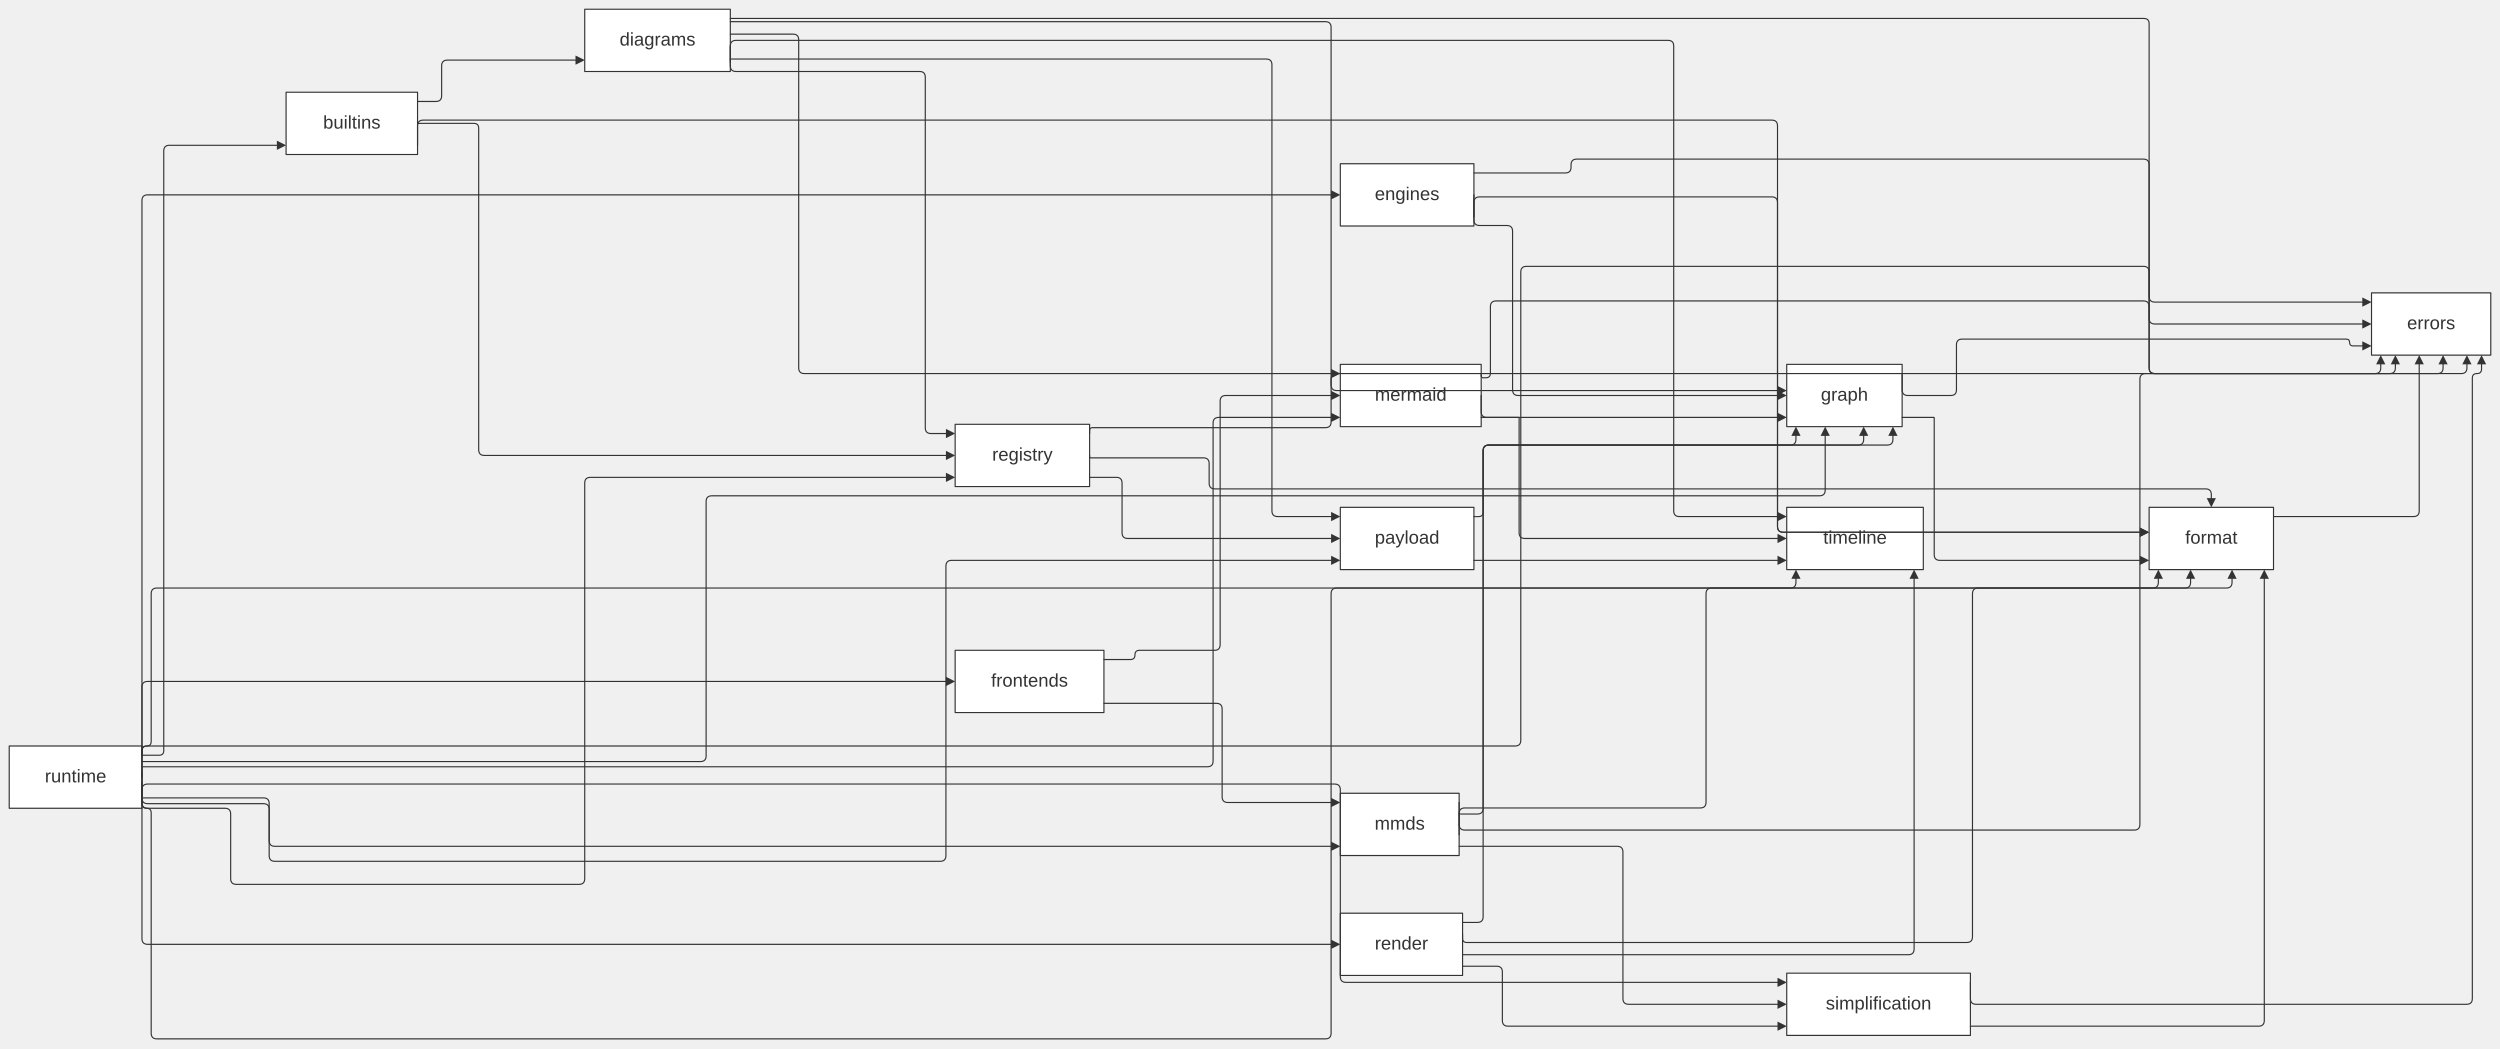
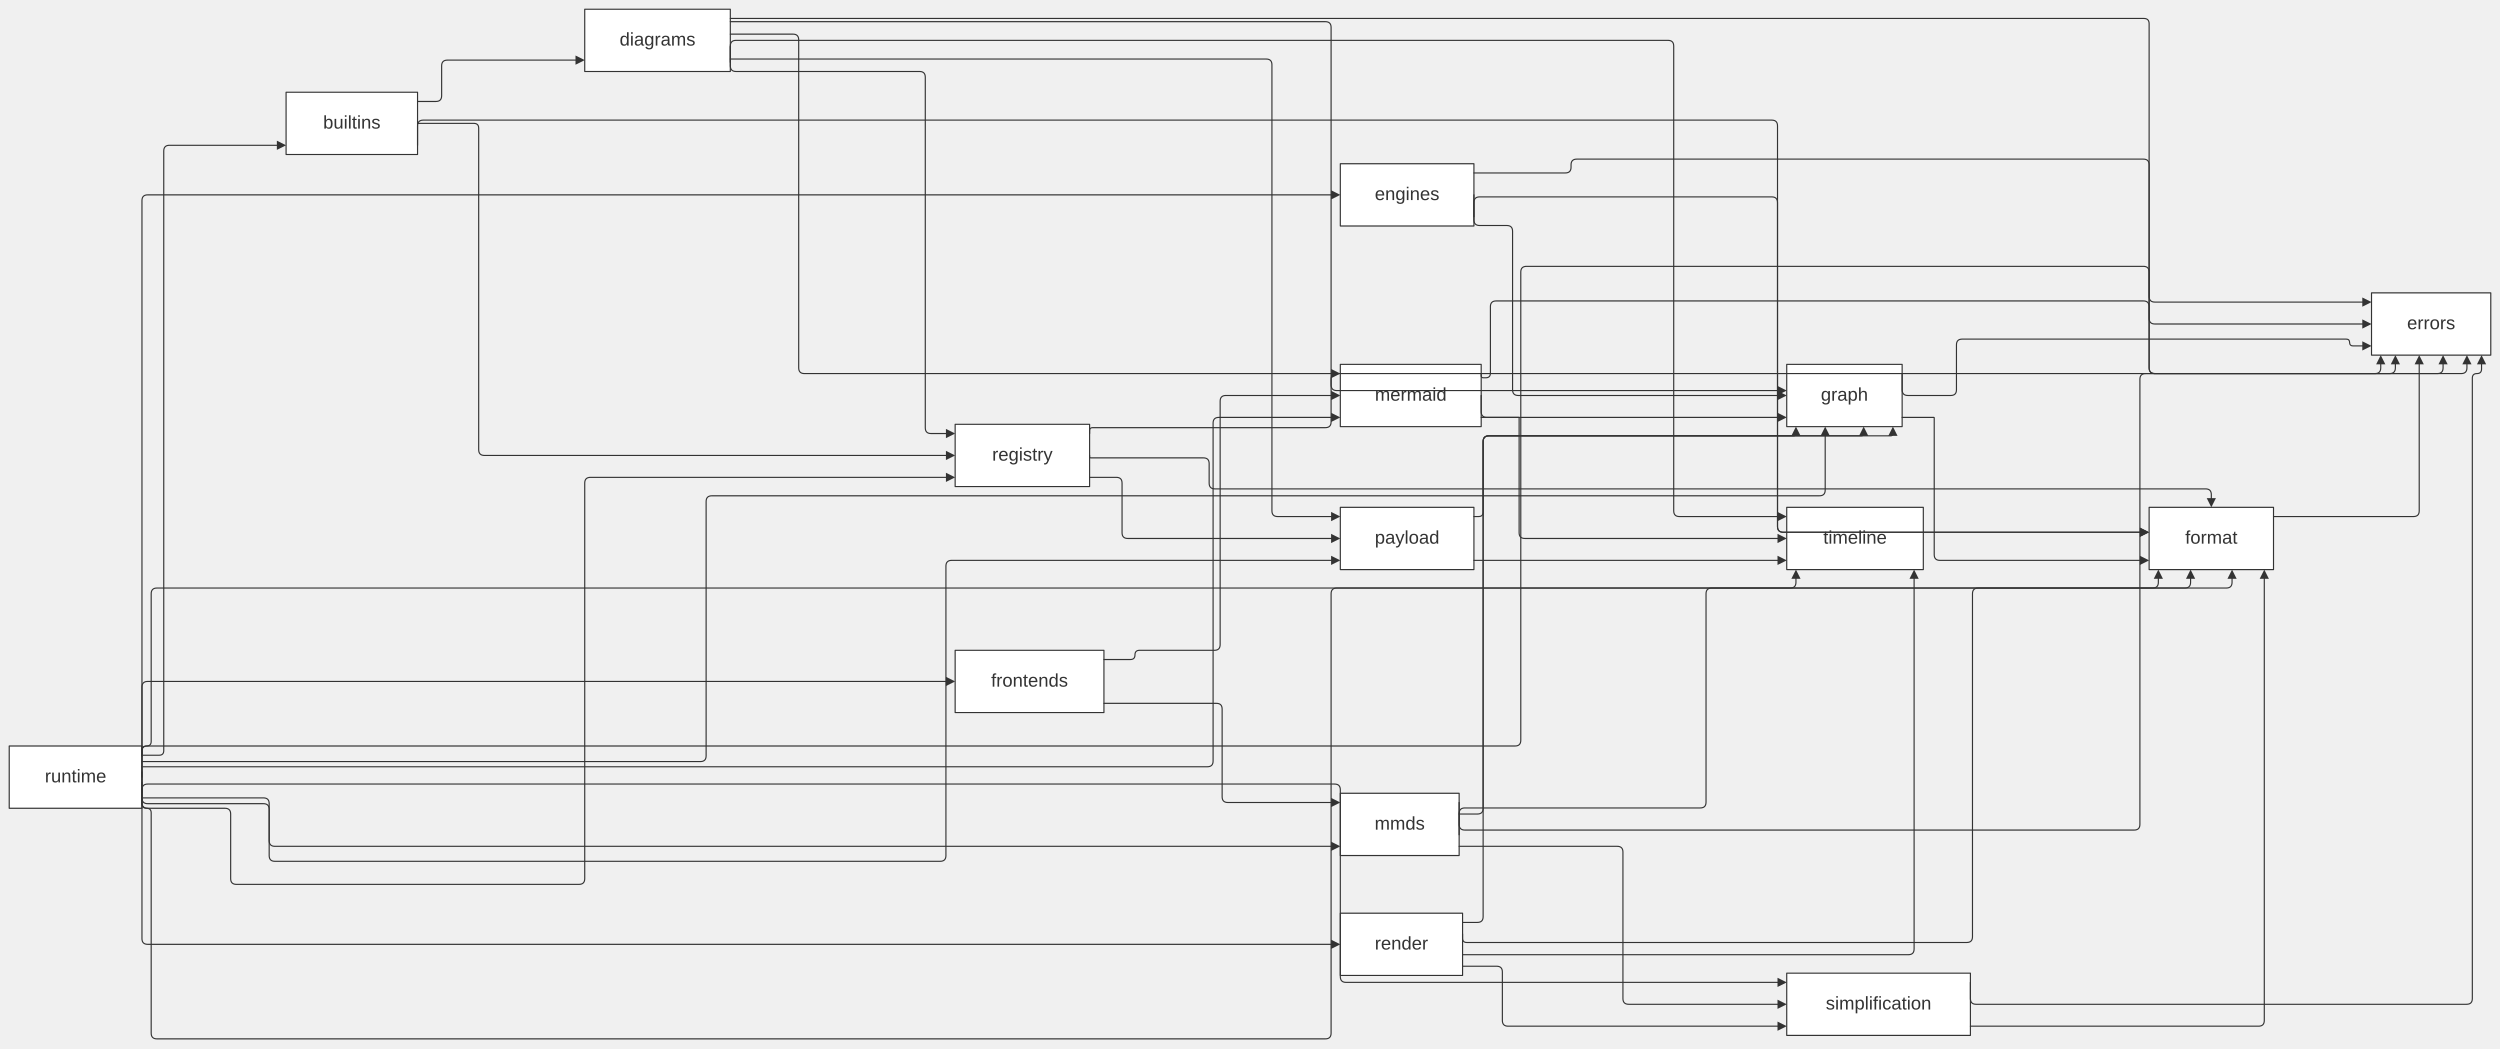
<svg xmlns="http://www.w3.org/2000/svg" width="100%" viewBox="0 0 2168.22 909.00" style="max-width: 2168.22px; background-color: transparent;" font-family="&quot;trebuchet ms&quot;, verdana, arial, sans-serif" font-size="16.00">
  <defs>
    <marker id="arrowhead" viewBox="0 0 10.00 10.00" refX="5.00" refY="5.00" markerWidth="8.00" markerHeight="8.00" orient="auto-start-reverse" markerUnits="userSpaceOnUse">
      <path d="M 0 0 L 10.00 5.00 L 0 10.00 z" fill="#333" />
    </marker>
    <marker id="crosshead" viewBox="0 0 11.00 11.00" refX="12.00" refY="5.20" markerWidth="11.00" markerHeight="11.00" orient="auto-start-reverse" markerUnits="userSpaceOnUse">
      <path d="M 1,1 l 9,9 M 10,1 l -9,9" stroke="#333" stroke-width="2" />
    </marker>
    <marker id="circlehead" viewBox="0 0 10.00 10.00" refX="11.00" refY="5.00" markerWidth="11.00" markerHeight="11.00" orient="auto-start-reverse" markerUnits="userSpaceOnUse">
      <circle cx="5" cy="5" r="5" stroke="#333" stroke-width="1" fill="#333" />
    </marker>
    <marker id="open-arrowhead" viewBox="0 0 10.00 10.00" refX="5.00" refY="5.00" markerWidth="8.00" markerHeight="8.00" orient="auto-start-reverse" markerUnits="userSpaceOnUse">
      <polygon points="0,0 10.00,5.00 0,10.00" fill="white" stroke="#333" stroke-width="1" />
    </marker>
    <marker id="diamondhead" viewBox="0 0 12.00 12.00" refX="6.00" refY="6.00" markerWidth="12.00" markerHeight="12.00" orient="auto-start-reverse" markerUnits="userSpaceOnUse">
      <polygon points="0,6.00 6.00,0 12.00,6.00 6.00,12.00" fill="#333" />
    </marker>
    <marker id="open-diamondhead" viewBox="0 0 12.00 12.00" refX="6.00" refY="6.00" markerWidth="12.00" markerHeight="12.00" orient="auto-start-reverse" markerUnits="userSpaceOnUse">
      <polygon points="0,6.00 6.00,0 12.00,6.00 6.00,12.00" fill="white" stroke="#333" stroke-width="1" />
    </marker>
  </defs>
  <g transform="translate(0.00,0.00)">
    <g class="nodes">
      <rect x="248.12" y="80.00" width="114.01" height="54.00" fill="white" stroke="#333" stroke-width="1.00" stroke-linejoin="round" />
      <text x="305.13" y="107.00" text-anchor="middle" dominant-baseline="middle" fill="#333">builtins</text>
      <rect x="507.13" y="8.00" width="126.26" height="54.00" fill="white" stroke="#333" stroke-width="1.00" stroke-linejoin="round" />
      <text x="570.26" y="35.00" text-anchor="middle" dominant-baseline="middle" fill="#333">diagrams</text>
      <rect x="1162.44" y="142.00" width="115.87" height="54.00" fill="white" stroke="#333" stroke-width="1.00" stroke-linejoin="round" />
      <text x="1220.37" y="169.00" text-anchor="middle" dominant-baseline="middle" fill="#333">engines</text>
      <rect x="2056.79" y="254.00" width="103.43" height="54.00" fill="white" stroke="#333" stroke-width="1.00" stroke-linejoin="round" />
      <text x="2108.51" y="281.00" text-anchor="middle" dominant-baseline="middle" fill="#333">errors</text>
      <rect x="1863.91" y="440.00" width="107.88" height="54.00" fill="white" stroke="#333" stroke-width="1.00" stroke-linejoin="round" />
      <text x="1917.85" y="467.00" text-anchor="middle" dominant-baseline="middle" fill="#333">format</text>
      <rect x="828.39" y="564.00" width="129.04" height="54.00" fill="white" stroke="#333" stroke-width="1.00" stroke-linejoin="round" />
      <text x="892.91" y="591.00" text-anchor="middle" dominant-baseline="middle" fill="#333">frontends</text>
      <rect x="1549.61" y="316.00" width="100.09" height="54.00" fill="white" stroke="#333" stroke-width="1.00" stroke-linejoin="round" />
      <text x="1599.66" y="343.00" text-anchor="middle" dominant-baseline="middle" fill="#333">graph</text>
      <rect x="1162.44" y="316.00" width="122.18" height="54.00" fill="white" stroke="#333" stroke-width="1.00" stroke-linejoin="round" />
      <text x="1223.52" y="343.00" text-anchor="middle" dominant-baseline="middle" fill="#333">mermaid</text>
      <rect x="1162.44" y="688.00" width="103.06" height="54.00" fill="white" stroke="#333" stroke-width="1.00" stroke-linejoin="round" />
      <text x="1213.96" y="715.00" text-anchor="middle" dominant-baseline="middle" fill="#333">mmds</text>
      <rect x="1162.44" y="440.00" width="115.87" height="54.00" fill="white" stroke="#333" stroke-width="1.00" stroke-linejoin="round" />
      <text x="1220.37" y="467.00" text-anchor="middle" dominant-baseline="middle" fill="#333">payload</text>
      <rect x="828.39" y="368.00" width="116.61" height="54.00" fill="white" stroke="#333" stroke-width="1.00" stroke-linejoin="round" />
      <text x="886.70" y="395.00" text-anchor="middle" dominant-baseline="middle" fill="#333">registry</text>
      <rect x="1162.44" y="792.00" width="106.03" height="54.00" fill="white" stroke="#333" stroke-width="1.00" stroke-linejoin="round" />
      <text x="1215.45" y="819.00" text-anchor="middle" dominant-baseline="middle" fill="#333">render</text>
      <rect x="8.00" y="647.00" width="115.12" height="54.00" fill="white" stroke="#333" stroke-width="1.00" stroke-linejoin="round" />
      <text x="65.56" y="674.00" text-anchor="middle" dominant-baseline="middle" fill="#333">runtime</text>
      <rect x="1549.61" y="844.00" width="159.30" height="54.00" fill="white" stroke="#333" stroke-width="1.00" stroke-linejoin="round" />
      <text x="1629.26" y="871.00" text-anchor="middle" dominant-baseline="middle" fill="#333">simplification</text>
      <rect x="1549.61" y="440.00" width="118.46" height="54.00" fill="white" stroke="#333" stroke-width="1.00" stroke-linejoin="round" />
      <text x="1608.84" y="467.00" text-anchor="middle" dominant-baseline="middle" fill="#333">timeline</text>
    </g>
    <g class="edgePaths">
      <path d="M362.13,88.00 L378.03,88.00 Q383.03,88.00 383.03,83.00 L383.03,57.14 Q383.03,52.14 388.03,52.14 L503.13,52.14" stroke="#333" stroke-width="1.00" fill="none" stroke-linecap="round" stroke-linejoin="round" marker-end="url(#arrowhead)" />
      <path d="M362.13,126.00 L362.13,109.18 Q362.13,104.18 367.13,104.18 L1536.61,104.18 Q1541.61,104.18 1541.61,109.18 L1541.61,432.00 L1541.61,456.61 Q1541.61,461.61 1546.61,461.61 L1859.92,461.61" stroke="#333" stroke-width="1.00" fill="none" stroke-linecap="round" stroke-linejoin="round" marker-end="url(#arrowhead)" />
      <path d="M362.13,107.00 L410.93,107.00 Q415.16,107.00 415.16,111.23 L415.16,115.47 L415.16,390.00 Q415.16,395.00 420.16,395.00 L824.39,395.00" stroke="#333" stroke-width="1.00" fill="none" stroke-linecap="round" stroke-linejoin="round" marker-end="url(#arrowhead)" />
      <path d="M633.39,16.00 L1859.30,16.00 Q1863.91,16.00 1863.91,20.61 L1863.91,25.22 L1863.91,257.00 Q1863.91,262.00 1868.91,262.00 L2052.79,262.00" stroke="#333" stroke-width="1.00" fill="none" stroke-linecap="round" stroke-linejoin="round" marker-end="url(#arrowhead)" />
      <path d="M633.39,18.80 L1149.44,18.80 Q1154.44,18.80 1154.44,23.80 L1154.44,30.11 L1154.44,308.00 L1154.44,333.75 Q1154.44,338.75 1159.44,338.75 L1545.62,338.75" stroke="#333" stroke-width="1.00" fill="none" stroke-linecap="round" stroke-linejoin="round" marker-end="url(#arrowhead)" />
      <path d="M633.39,29.60 L687.70,29.60 Q692.70,29.60 692.70,34.60 L692.70,39.89 L692.70,319.00 Q692.70,324.00 697.70,324.00 L1158.44,324.00" stroke="#333" stroke-width="1.00" fill="none" stroke-linecap="round" stroke-linejoin="round" marker-end="url(#arrowhead)" />
      <path d="M633.39,51.20 L1098.13,51.20 Q1103.13,51.20 1103.13,56.20 L1103.13,443.00 Q1103.13,448.00 1108.13,448.00 L1158.44,448.00" stroke="#333" stroke-width="1.00" fill="none" stroke-linecap="round" stroke-linejoin="round" marker-end="url(#arrowhead)" />
      <path d="M633.39,40.40 L633.39,57.00 Q633.39,62.00 638.39,62.00 L797.49,62.00 Q802.49,62.00 802.49,67.00 L802.49,371.00 Q802.49,376.00 807.49,376.00 L824.39,376.00" stroke="#333" stroke-width="1.00" fill="none" stroke-linecap="round" stroke-linejoin="round" marker-end="url(#arrowhead)" />
      <path d="M633.39,54.00 L633.39,40.00 Q633.39,35.00 638.39,35.00 L1446.59,35.00 Q1451.59,35.00 1451.59,40.00 L1451.59,443.00 Q1451.59,448.00 1456.59,448.00 L1545.61,448.00" stroke="#333" stroke-width="1.00" fill="none" stroke-linecap="round" stroke-linejoin="round" marker-end="url(#arrowhead)" />
      <path d="M1278.30,150.00 L1357.55,150.00 Q1362.55,150.00 1362.55,145.00 L1362.55,143.00 Q1362.55,138.00 1367.55,138.00 L1858.91,138.00 Q1863.91,138.00 1863.91,143.00 L1863.91,276.00 Q1863.91,281.00 1868.91,281.00 L2052.79,281.00" stroke="#333" stroke-width="1.00" fill="none" stroke-linecap="round" stroke-linejoin="round" marker-end="url(#arrowhead)" />
      <path d="M1278.30,188.00 L1278.30,175.76 Q1278.30,170.76 1283.30,170.76 L1536.61,170.76 Q1541.61,170.76 1541.61,175.76 L1541.61,432.00 L1541.61,456.61 Q1541.61,461.61 1546.61,461.61 L1859.92,461.61" stroke="#333" stroke-width="1.00" fill="none" stroke-linecap="round" stroke-linejoin="round" marker-end="url(#arrowhead)" />
      <path d="M1278.30,169.00 L1278.30,190.58 Q1278.30,195.58 1283.30,195.58 L1306.83,195.58 Q1311.83,195.58 1311.83,200.58 L1311.83,338.00 Q1311.83,343.00 1316.83,343.00 L1545.61,343.00" stroke="#333" stroke-width="1.00" fill="none" stroke-linecap="round" stroke-linejoin="round" marker-end="url(#arrowhead)" />
      <path d="M1971.79,448.00 L2093.16,448.00 Q2098.16,448.00 2098.16,443.00 L2098.16,316.00 L2098.16,312.00" stroke="#333" stroke-width="1.00" fill="none" stroke-linecap="round" stroke-linejoin="round" marker-end="url(#arrowhead)" />
      <path d="M957.44,572.00 L980.34,572.00 Q984.34,572.00 984.34,568.00 L984.34,568.00 Q984.34,564.00 988.34,564.00 L1053.22,564.00 Q1058.22,564.00 1058.22,559.00 L1058.22,348.00 Q1058.22,343.00 1063.22,343.00 L1158.44,343.00" stroke="#333" stroke-width="1.00" fill="none" stroke-linecap="round" stroke-linejoin="round" marker-end="url(#arrowhead)" />
      <path d="M957.44,610.00 L1054.94,610.00 Q1059.94,610.00 1059.94,615.00 L1059.94,691.00 Q1059.94,696.00 1064.94,696.00 L1158.44,696.00" stroke="#333" stroke-width="1.00" fill="none" stroke-linecap="round" stroke-linejoin="round" marker-end="url(#arrowhead)" />
      <path d="M1649.70,324.00 L1649.70,338.00 Q1649.70,343.00 1654.70,343.00 L1691.81,343.00 Q1696.81,343.00 1696.81,338.00 L1696.81,299.11 Q1696.81,294.11 1701.81,294.11 L2034.85,294.11 Q2037.79,294.11 2037.79,297.05 L2037.79,297.05 Q2037.79,300.00 2040.74,300.00 L2052.79,300.00" stroke="#333" stroke-width="1.00" fill="none" stroke-linecap="round" stroke-linejoin="round" marker-end="url(#arrowhead)" />
      <path d="M1649.70,362.00 L1677.27,362.00 Q1677.52,362.00 1677.52,362.25 L1677.52,362.50 L1677.52,481.00 Q1677.52,486.00 1682.52,486.00 L1859.91,486.00" stroke="#333" stroke-width="1.00" fill="none" stroke-linecap="round" stroke-linejoin="round" marker-end="url(#arrowhead)" />
      <path d="M1284.61,324.00 L1284.61,325.82 Q1284.61,327.64 1286.43,327.64 L1288.61,327.64 Q1292.61,327.64 1292.61,323.64 L1292.61,266.00 Q1292.61,261.00 1297.61,261.00 L1858.91,261.00 Q1863.91,261.00 1863.91,266.00 L1863.91,319.00 Q1863.91,324.00 1868.91,324.00 L2059.79,324.00 Q2064.79,324.00 2064.79,319.00 L2064.79,312.00" stroke="#333" stroke-width="1.00" fill="none" stroke-linecap="round" stroke-linejoin="round" marker-end="url(#arrowhead)" />
      <path d="M1284.61,343.00 L1284.61,357.00 Q1284.61,362.00 1289.61,362.00 L1545.61,362.00" stroke="#333" stroke-width="1.00" fill="none" stroke-linecap="round" stroke-linejoin="round" marker-end="url(#arrowhead)" />
      <path d="M1284.61,362.00 L1317.18,362.00 Q1317.51,362.00 1317.51,362.33 L1317.51,362.66 L1317.51,462.00 Q1317.51,467.00 1322.51,467.00 L1545.61,467.00" stroke="#333" stroke-width="1.00" fill="none" stroke-linecap="round" stroke-linejoin="round" marker-end="url(#arrowhead)" />
      <path d="M1265.49,696.00 L1265.49,714.91 Q1265.49,719.91 1270.49,719.91 L1850.91,719.91 Q1855.91,719.91 1855.91,714.91 L1855.91,329.00 Q1855.91,324.00 1860.91,324.00 L2134.54,324.00 Q2139.54,324.00 2139.54,319.00 L2139.54,312.00" stroke="#333" stroke-width="1.00" fill="none" stroke-linecap="round" stroke-linejoin="round" marker-end="url(#arrowhead)" />
      <path d="M1265.49,724.00 L1265.49,705.72 Q1265.49,700.72 1270.49,700.72 L1474.62,700.72 Q1479.62,700.72 1479.62,695.72 L1479.62,515.00 Q1479.62,510.00 1484.62,510.00 L1894.87,510.00 Q1899.87,510.00 1899.87,505.00 L1899.87,498.00" stroke="#333" stroke-width="1.00" fill="none" stroke-linecap="round" stroke-linejoin="round" marker-end="url(#arrowhead)" />
-       <path d="M1265.49,706.00 L1281.30,706.00 Q1286.30,706.00 1286.30,701.00 L1286.30,391.00 Q1286.30,386.00 1291.30,386.00 L1611.34,386.00 Q1616.34,386.00 1616.34,381.00 L1616.34,374.00" stroke="#333" stroke-width="1.00" fill="none" stroke-linecap="round" stroke-linejoin="round" marker-end="url(#arrowhead)" />
+       <path d="M1265.49,706.00 L1281.30,706.00 Q1286.30,706.00 1286.30,701.00 L1286.30,383.00 Q1286.30,378.00 1291.30,378.00 L1614.34,378.00 Q1616.34,378.00 1616.34,376.00 L1616.34,374.00" stroke="#333" stroke-width="1.00" fill="none" stroke-linecap="round" stroke-linejoin="round" marker-end="url(#arrowhead)" />
      <path d="M1265.49,734.00 L1402.55,734.00 Q1407.55,734.00 1407.55,739.00 L1407.55,866.00 Q1407.55,871.00 1412.55,871.00 L1545.61,871.00" stroke="#333" stroke-width="1.00" fill="none" stroke-linecap="round" stroke-linejoin="round" marker-end="url(#arrowhead)" />
-       <path d="M1278.30,448.00 L1278.30,448.03 Q1278.30,448.06 1278.33,448.06 L1282.30,448.06 Q1286.30,448.06 1286.30,444.06 L1286.30,391.00 Q1286.30,386.00 1291.30,386.00 L1552.61,386.00 Q1557.61,386.00 1557.61,381.00 L1557.61,374.00" stroke="#333" stroke-width="1.00" fill="none" stroke-linecap="round" stroke-linejoin="round" marker-end="url(#arrowhead)" />
+       <path d="M1278.30,448.00 L1282.30,448.00 Q1286.30,448.00 1286.30,444.00 L1286.30,383.00 Q1286.30,378.00 1291.30,378.00 L1555.61,378.00 Q1557.61,378.00 1557.61,376.00 L1557.61,374.00" stroke="#333" stroke-width="1.00" fill="none" stroke-linecap="round" stroke-linejoin="round" marker-end="url(#arrowhead)" />
      <path d="M1278.30,486.00 L1545.61,486.00" stroke="#333" stroke-width="1.00" fill="none" stroke-linecap="round" stroke-linejoin="round" marker-end="url(#arrowhead)" />
      <path d="M945.00,376.00 L945.00,373.45 Q945.00,370.90 947.55,370.90 L1149.44,370.90 Q1154.44,370.90 1154.44,365.90 L1154.44,329.00 Q1154.44,324.00 1159.44,324.00 L2072.48,324.00 Q2077.48,324.00 2077.48,319.00 L2077.48,312.00" stroke="#333" stroke-width="1.00" fill="none" stroke-linecap="round" stroke-linejoin="round" marker-end="url(#arrowhead)" />
      <path d="M945.00,395.00 L945.00,396.06 Q945.00,397.11 946.06,397.11 L1043.68,397.11 Q1048.68,397.11 1048.68,402.11 L1048.68,419.00 Q1048.68,424.00 1053.68,424.00 L1912.85,424.00 Q1917.85,424.00 1917.85,429.00 L1917.85,436.00" stroke="#333" stroke-width="1.00" fill="none" stroke-linecap="round" stroke-linejoin="round" marker-end="url(#arrowhead)" />
      <path d="M945.00,414.00 L968.14,414.00 Q973.14,414.00 973.14,419.00 L973.14,462.00 Q973.14,467.00 978.14,467.00 L1158.44,467.00" stroke="#333" stroke-width="1.00" fill="none" stroke-linecap="round" stroke-linejoin="round" marker-end="url(#arrowhead)" />
      <path d="M1268.46,810.00 L1268.46,813.71 Q1268.46,817.41 1272.17,817.41 L1705.71,817.41 Q1710.71,817.41 1710.71,812.41 L1710.71,515.00 Q1710.71,510.00 1715.71,510.00 L1930.83,510.00 Q1935.83,510.00 1935.83,505.00 L1935.83,498.00" stroke="#333" stroke-width="1.00" fill="none" stroke-linecap="round" stroke-linejoin="round" marker-end="url(#arrowhead)" />
-       <path d="M1268.46,800.00 L1281.30,800.00 Q1286.30,800.00 1286.30,795.00 L1286.30,391.00 Q1286.30,386.00 1291.30,386.00 L1636.70,386.00 Q1641.70,386.00 1641.70,381.00 L1641.70,374.00" stroke="#333" stroke-width="1.00" fill="none" stroke-linecap="round" stroke-linejoin="round" marker-end="url(#arrowhead)" />
+       <path d="M1268.46,800.00 L1281.30,800.00 Q1286.30,800.00 1286.30,795.00 L1286.30,383.00 Q1286.30,378.00 1291.30,378.00 L1639.70,378.00 Q1641.70,378.00 1641.70,376.00 L1641.70,374.00" stroke="#333" stroke-width="1.00" fill="none" stroke-linecap="round" stroke-linejoin="round" marker-end="url(#arrowhead)" />
      <path d="M1268.46,838.00 L1297.98,838.00 Q1302.98,838.00 1302.98,843.00 L1302.98,885.00 Q1302.98,890.00 1307.98,890.00 L1545.61,890.00" stroke="#333" stroke-width="1.00" fill="none" stroke-linecap="round" stroke-linejoin="round" marker-end="url(#arrowhead)" />
      <path d="M1268.46,828.00 L1655.08,828.00 Q1660.08,828.00 1660.08,823.00 L1660.08,502.00 L1660.08,498.00" stroke="#333" stroke-width="1.00" fill="none" stroke-linecap="round" stroke-linejoin="round" marker-end="url(#arrowhead)" />
      <path d="M123.12,655.00 L138.02,655.00 Q142.02,655.00 142.02,651.00 L142.02,647.00 L142.02,131.00 Q142.02,126.00 147.02,126.00 L244.12,126.00" stroke="#333" stroke-width="1.00" fill="none" stroke-linecap="round" stroke-linejoin="round" marker-end="url(#arrowhead)" />
      <path d="M123.12,655.00 L123.12,174.00 Q123.12,169.00 128.12,169.00 L1158.44,169.00" stroke="#333" stroke-width="1.00" fill="none" stroke-linecap="round" stroke-linejoin="round" marker-end="url(#arrowhead)" />
      <path d="M123.12,656.00 L123.12,651.50 Q123.12,647.00 127.62,647.00 L1313.96,647.00 Q1318.96,647.00 1318.96,642.00 L1318.96,236.00 Q1318.96,231.00 1323.96,231.00 L1858.91,231.00 Q1863.91,231.00 1863.91,236.00 L1863.91,319.00 Q1863.91,324.00 1868.91,324.00 L2113.85,324.00 Q2118.85,324.00 2118.85,319.00 L2118.85,312.00" stroke="#333" stroke-width="1.00" fill="none" stroke-linecap="round" stroke-linejoin="round" marker-end="url(#arrowhead)" />
      <path d="M123.12,674.00 L123.12,651.00 Q123.12,647.00 127.12,647.00 L127.12,647.00 Q131.12,647.00 131.12,643.00 L131.12,515.00 Q131.12,510.00 136.12,510.00 L1866.91,510.00 Q1871.91,510.00 1871.91,505.00 L1871.91,498.00" stroke="#333" stroke-width="1.00" fill="none" stroke-linecap="round" stroke-linejoin="round" marker-end="url(#arrowhead)" />
      <path d="M123.12,687.50 L123.12,596.00 Q123.12,591.00 128.12,591.00 L824.39,591.00" stroke="#333" stroke-width="1.00" fill="none" stroke-linecap="round" stroke-linejoin="round" marker-end="url(#arrowhead)" />
      <path d="M123.12,660.50 L607.41,660.50 Q612.41,660.50 612.41,655.50 L612.41,435.00 Q612.41,430.00 617.41,430.00 L1577.97,430.00 Q1582.97,430.00 1582.97,425.00 L1582.97,374.00" stroke="#333" stroke-width="1.00" fill="none" stroke-linecap="round" stroke-linejoin="round" marker-end="url(#arrowhead)" />
      <path d="M123.12,665.00 L1047.10,665.00 Q1052.10,665.00 1052.10,660.00 L1052.10,367.00 Q1052.10,362.00 1057.10,362.00 L1158.44,362.00" stroke="#333" stroke-width="1.00" fill="none" stroke-linecap="round" stroke-linejoin="round" marker-end="url(#arrowhead)" />
      <path d="M123.12,692.00 L228.45,692.00 Q233.45,692.00 233.45,697.00 L233.45,729.00 Q233.45,734.00 238.45,734.00 L1158.44,734.00" stroke="#333" stroke-width="1.00" fill="none" stroke-linecap="round" stroke-linejoin="round" marker-end="url(#arrowhead)" />
      <path d="M123.12,678.50 L123.12,692.02 Q123.12,697.02 128.12,697.02 L228.45,697.02 Q233.45,697.02 233.45,702.02 L233.45,742.00 Q233.45,747.00 238.45,747.00 L815.39,747.00 Q820.39,747.00 820.39,742.00 L820.39,491.00 Q820.39,486.00 825.39,486.00 L1158.44,486.00" stroke="#333" stroke-width="1.00" fill="none" stroke-linecap="round" stroke-linejoin="round" marker-end="url(#arrowhead)" />
      <path d="M123.12,669.50 L123.12,696.00 Q123.12,701.00 128.12,701.00 L195.05,701.00 Q200.05,701.00 200.05,706.00 L200.05,762.00 Q200.05,767.00 205.05,767.00 L502.13,767.00 Q507.13,767.00 507.13,762.00 L507.13,419.00 Q507.13,414.00 512.13,414.00 L824.39,414.00" stroke="#333" stroke-width="1.00" fill="none" stroke-linecap="round" stroke-linejoin="round" marker-end="url(#arrowhead)" />
      <path d="M123.12,693.00 L123.12,814.00 Q123.12,819.00 128.12,819.00 L1158.44,819.00" stroke="#333" stroke-width="1.00" fill="none" stroke-linecap="round" stroke-linejoin="round" marker-end="url(#arrowhead)" />
      <path d="M123.12,693.00 L123.12,685.00 Q123.12,680.00 128.12,680.00 L1157.44,680.00 Q1162.44,680.00 1162.44,685.00 L1162.44,847.00 Q1162.44,852.00 1167.44,852.00 L1545.61,852.00" stroke="#333" stroke-width="1.00" fill="none" stroke-linecap="round" stroke-linejoin="round" marker-end="url(#arrowhead)" />
      <path d="M123.12,683.00 L123.12,697.00 Q123.12,701.00 127.12,701.00 L127.12,701.00 Q131.12,701.00 131.12,705.00 L131.12,896.00 Q131.12,901.00 136.12,901.00 L1149.44,901.00 Q1154.44,901.00 1154.44,896.00 L1154.44,515.00 Q1154.44,510.00 1159.44,510.00 L1552.61,510.00 Q1557.61,510.00 1557.61,505.00 L1557.61,498.00" stroke="#333" stroke-width="1.00" fill="none" stroke-linecap="round" stroke-linejoin="round" marker-end="url(#arrowhead)" />
      <path d="M1708.91,852.00 L1708.91,866.00 Q1708.91,871.00 1713.91,871.00 L2139.22,871.00 Q2144.22,871.00 2144.22,866.00 L2144.22,328.00 Q2144.22,324.00 2148.22,324.00 L2148.22,324.00 Q2152.22,324.00 2152.22,320.00 L2152.22,312.00" stroke="#333" stroke-width="1.00" fill="none" stroke-linecap="round" stroke-linejoin="round" marker-end="url(#arrowhead)" />
      <path d="M1708.91,890.00 L1958.79,890.00 Q1963.79,890.00 1963.79,885.00 L1963.79,502.00 L1963.79,498.00" stroke="#333" stroke-width="1.00" fill="none" stroke-linecap="round" stroke-linejoin="round" marker-end="url(#arrowhead)" />
    </g>
    <g class="edgeLabels">
    </g>
  </g>
</svg>
